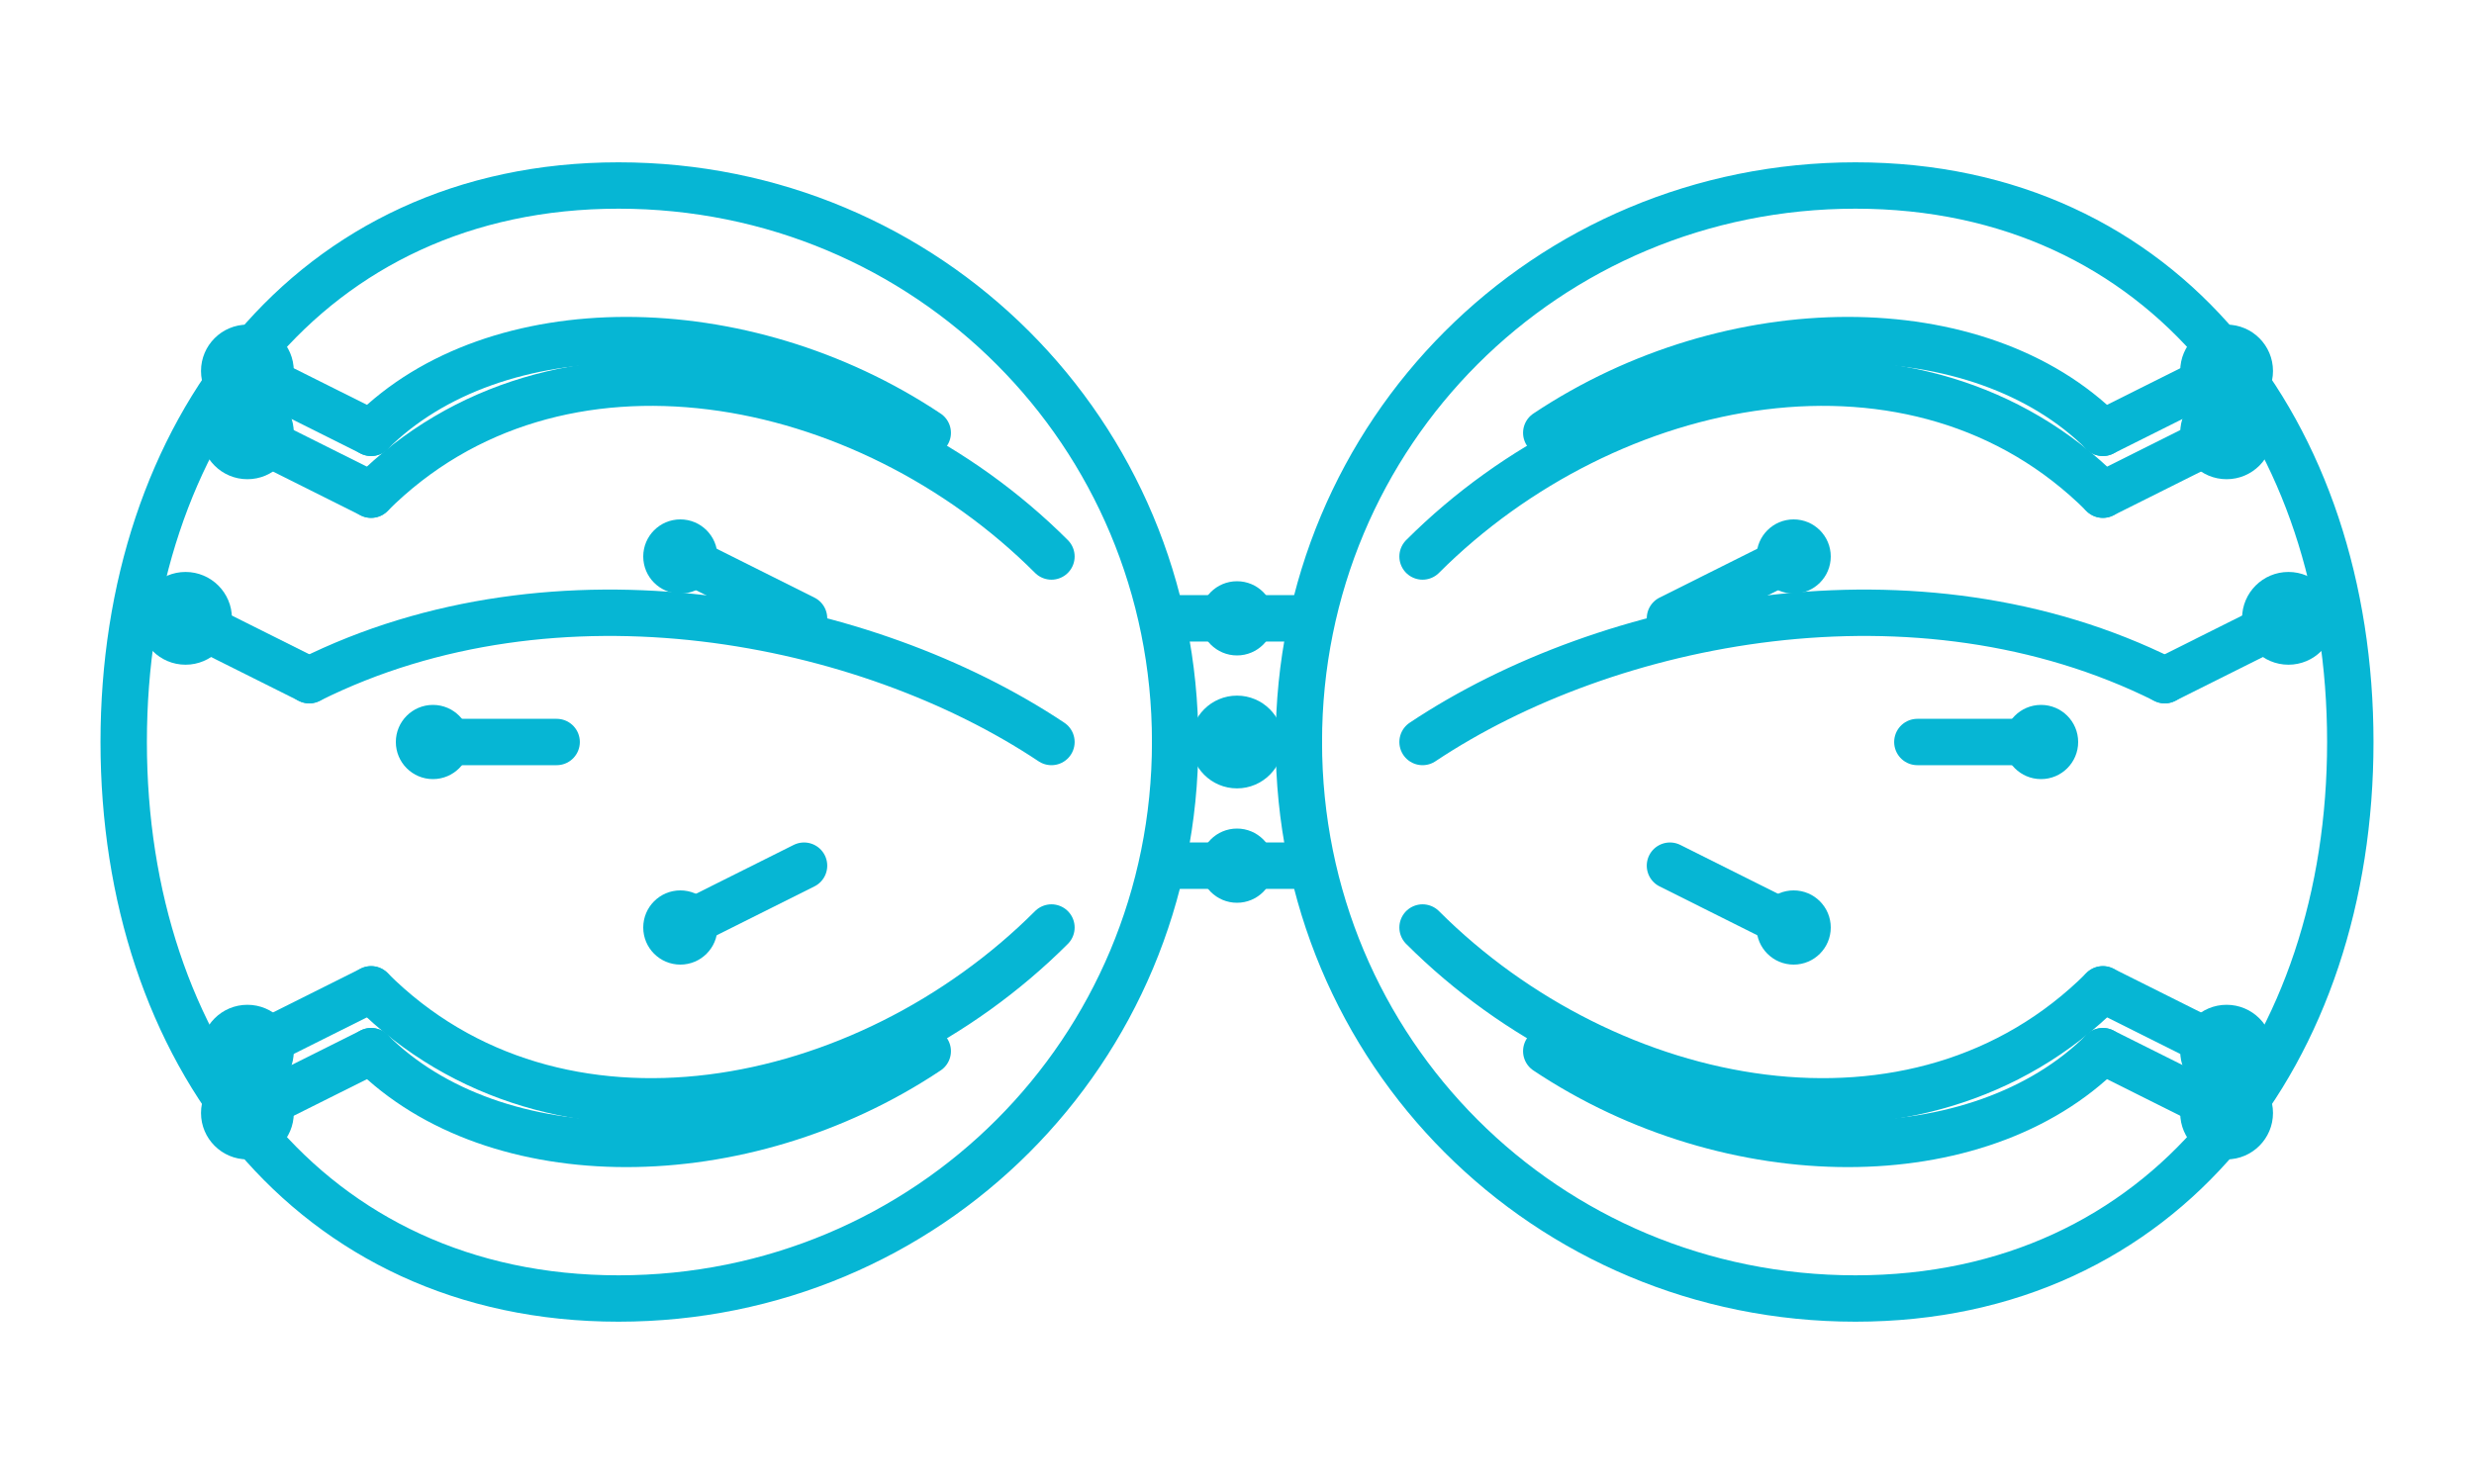
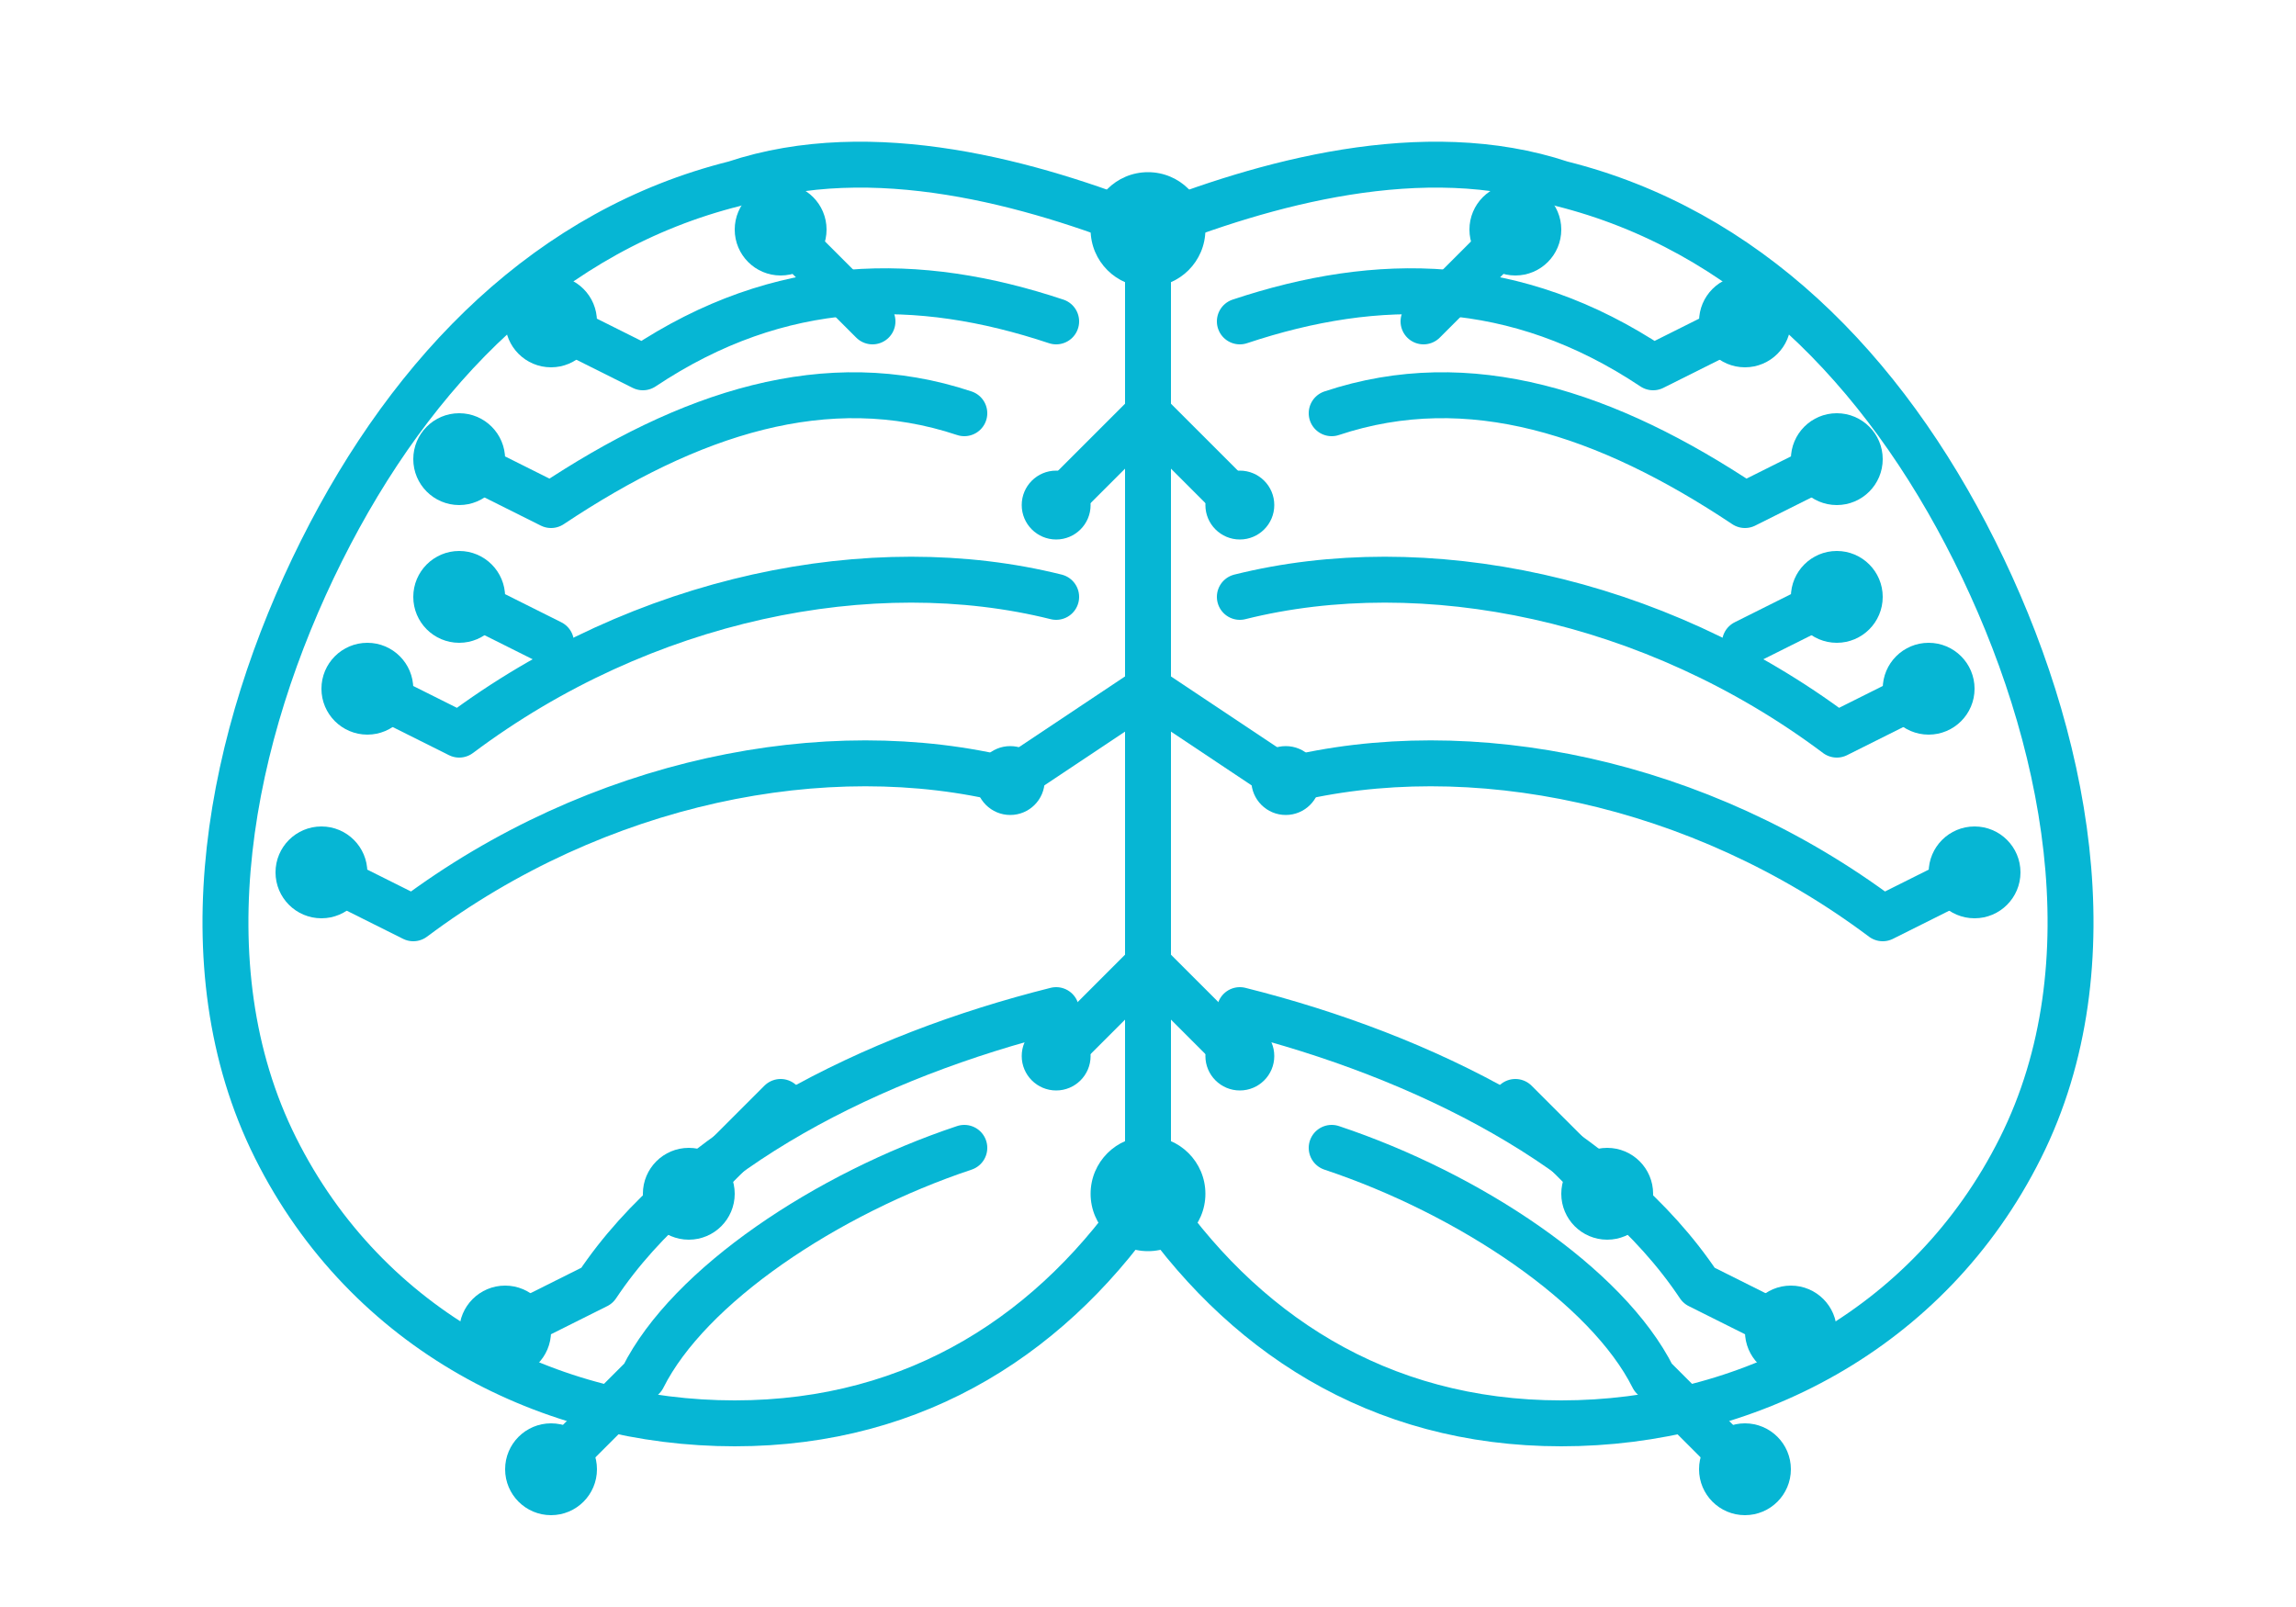
- <svg xmlns="http://www.w3.org/2000/svg" viewBox="0 0 80 48" fill="none">
-   <g stroke="#06b6d4" stroke-width="1.5" stroke-linecap="round" stroke-linejoin="round">
-     <path d="M38 24 C38 14, 30 6, 20 6 C10 6, 4 14, 4 24 C4 34, 10 42, 20 42 C30 42, 38 34, 38 24" />
-     <path d="M34 18 C28 12, 18 10, 12 16" />
-     <path d="M12 16 L8 14" />
-     <path d="M30 14 C24 10, 16 10, 12 14" />
-     <path d="M12 14 L8 12" />
-     <path d="M34 24 C28 20, 18 18, 10 22" />
-     <path d="M10 22 L6 20" />
-     <path d="M34 30 C28 36, 18 38, 12 32" />
-     <path d="M12 32 L8 34" />
-     <path d="M30 34 C24 38, 16 38, 12 34" />
-     <path d="M12 34 L8 36" />
-     <path d="M26 20 L22 18" />
-     <path d="M26 28 L22 30" />
-     <path d="M18 24 L14 24" />
-     <path d="M42 24 C42 14, 50 6, 60 6 C70 6, 76 14, 76 24 C76 34, 70 42, 60 42 C50 42, 42 34, 42 24" />
-     <path d="M46 18 C52 12, 62 10, 68 16" />
-     <path d="M68 16 L72 14" />
-     <path d="M50 14 C56 10, 64 10, 68 14" />
-     <path d="M68 14 L72 12" />
-     <path d="M46 24 C52 20, 62 18, 70 22" />
-     <path d="M70 22 L74 20" />
-     <path d="M46 30 C52 36, 62 38, 68 32" />
-     <path d="M68 32 L72 34" />
-     <path d="M50 34 C56 38, 64 38, 68 34" />
-     <path d="M68 34 L72 36" />
-     <path d="M54 20 L58 18" />
-     <path d="M54 28 L58 30" />
-     <path d="M62 24 L66 24" />
-     <path d="M38 24 L42 24" />
-     <path d="M38 20 L42 20" />
-     <path d="M38 28 L42 28" />
+ <svg xmlns="http://www.w3.org/2000/svg" viewBox="0 0 100 70" fill="none">
+   <g stroke="#06b6d4" stroke-width="2" stroke-linecap="round" stroke-linejoin="round">
+     <path d="M50 10 C45 8, 38 6, 32 8 C24 10, 18 16, 14 24 C10 32, 8 42, 12 50 C16 58, 24 62, 32 62 C40 62, 46 58, 50 52" />
+     <path d="M46 14 C40 12, 34 12, 28 16 L24 14" />
+     <path d="M42 18 C36 16, 30 18, 24 22 L20 20" />
+     <path d="M38 14 L34 10" />
+     <path d="M46 26 C38 24, 28 26, 20 32 L16 30" />
+     <path d="M44 34 C36 32, 26 34, 18 40 L14 38" />
+     <path d="M24 28 L20 26" />
+     <path d="M46 44 C38 46, 30 50, 26 56 L22 58" />
+     <path d="M42 50 C36 52, 30 56, 28 60 L24 64" />
+     <path d="M34 48 L30 52" />
+     <path d="M50 10 C55 8, 62 6, 68 8 C76 10, 82 16, 86 24 C90 32, 92 42, 88 50 C84 58, 76 62, 68 62 C60 62, 54 58, 50 52" />
+     <path d="M54 14 C60 12, 66 12, 72 16 L76 14" />
+     <path d="M58 18 C64 16, 70 18, 76 22 L80 20" />
+     <path d="M62 14 L66 10" />
+     <path d="M54 26 C62 24, 72 26, 80 32 L84 30" />
+     <path d="M56 34 C64 32, 74 34, 82 40 L86 38" />
+     <path d="M76 28 L80 26" />
+     <path d="M54 44 C62 46, 70 50, 74 56 L78 58" />
+     <path d="M58 50 C64 52, 70 56, 72 60 L76 64" />
+     <path d="M66 48 L70 52" />
+     <path d="M50 10 L50 52" />
+     <path d="M50 18 L46 22" />
+     <path d="M50 18 L54 22" />
+     <path d="M50 30 L44 34" />
+     <path d="M50 30 L56 34" />
+     <path d="M50 42 L46 46" />
+     <path d="M50 42 L54 46" />
  </g>
  <g fill="#06b6d4">
-     <circle cx="8" cy="14" r="1.5" />
-     <circle cx="8" cy="12" r="1.5" />
-     <circle cx="6" cy="20" r="1.5" />
-     <circle cx="8" cy="34" r="1.5" />
-     <circle cx="8" cy="36" r="1.5" />
-     <circle cx="22" cy="18" r="1.2" />
-     <circle cx="22" cy="30" r="1.2" />
-     <circle cx="14" cy="24" r="1.2" />
-     <circle cx="72" cy="14" r="1.5" />
-     <circle cx="72" cy="12" r="1.5" />
-     <circle cx="74" cy="20" r="1.5" />
-     <circle cx="72" cy="34" r="1.5" />
-     <circle cx="72" cy="36" r="1.5" />
-     <circle cx="58" cy="18" r="1.2" />
-     <circle cx="58" cy="30" r="1.2" />
-     <circle cx="66" cy="24" r="1.2" />
-     <circle cx="40" cy="20" r="1.2" />
-     <circle cx="40" cy="24" r="1.5" />
-     <circle cx="40" cy="28" r="1.2" />
+     <circle cx="50" cy="10" r="2.5" />
+     <circle cx="34" cy="10" r="2" />
+     <circle cx="66" cy="10" r="2" />
+     <circle cx="24" cy="14" r="2" />
+     <circle cx="76" cy="14" r="2" />
+     <circle cx="20" cy="20" r="2" />
+     <circle cx="16" cy="30" r="2" />
+     <circle cx="20" cy="26" r="2" />
+     <circle cx="14" cy="38" r="2" />
+     <circle cx="22" cy="58" r="2" />
+     <circle cx="24" cy="64" r="2" />
+     <circle cx="30" cy="52" r="2" />
+     <circle cx="80" cy="20" r="2" />
+     <circle cx="84" cy="30" r="2" />
+     <circle cx="80" cy="26" r="2" />
+     <circle cx="86" cy="38" r="2" />
+     <circle cx="78" cy="58" r="2" />
+     <circle cx="76" cy="64" r="2" />
+     <circle cx="70" cy="52" r="2" />
+     <circle cx="46" cy="22" r="1.5" />
+     <circle cx="54" cy="22" r="1.5" />
+     <circle cx="44" cy="34" r="1.5" />
+     <circle cx="56" cy="34" r="1.5" />
+     <circle cx="46" cy="46" r="1.5" />
+     <circle cx="54" cy="46" r="1.5" />
+     <circle cx="50" cy="52" r="2.5" />
  </g>
</svg>
